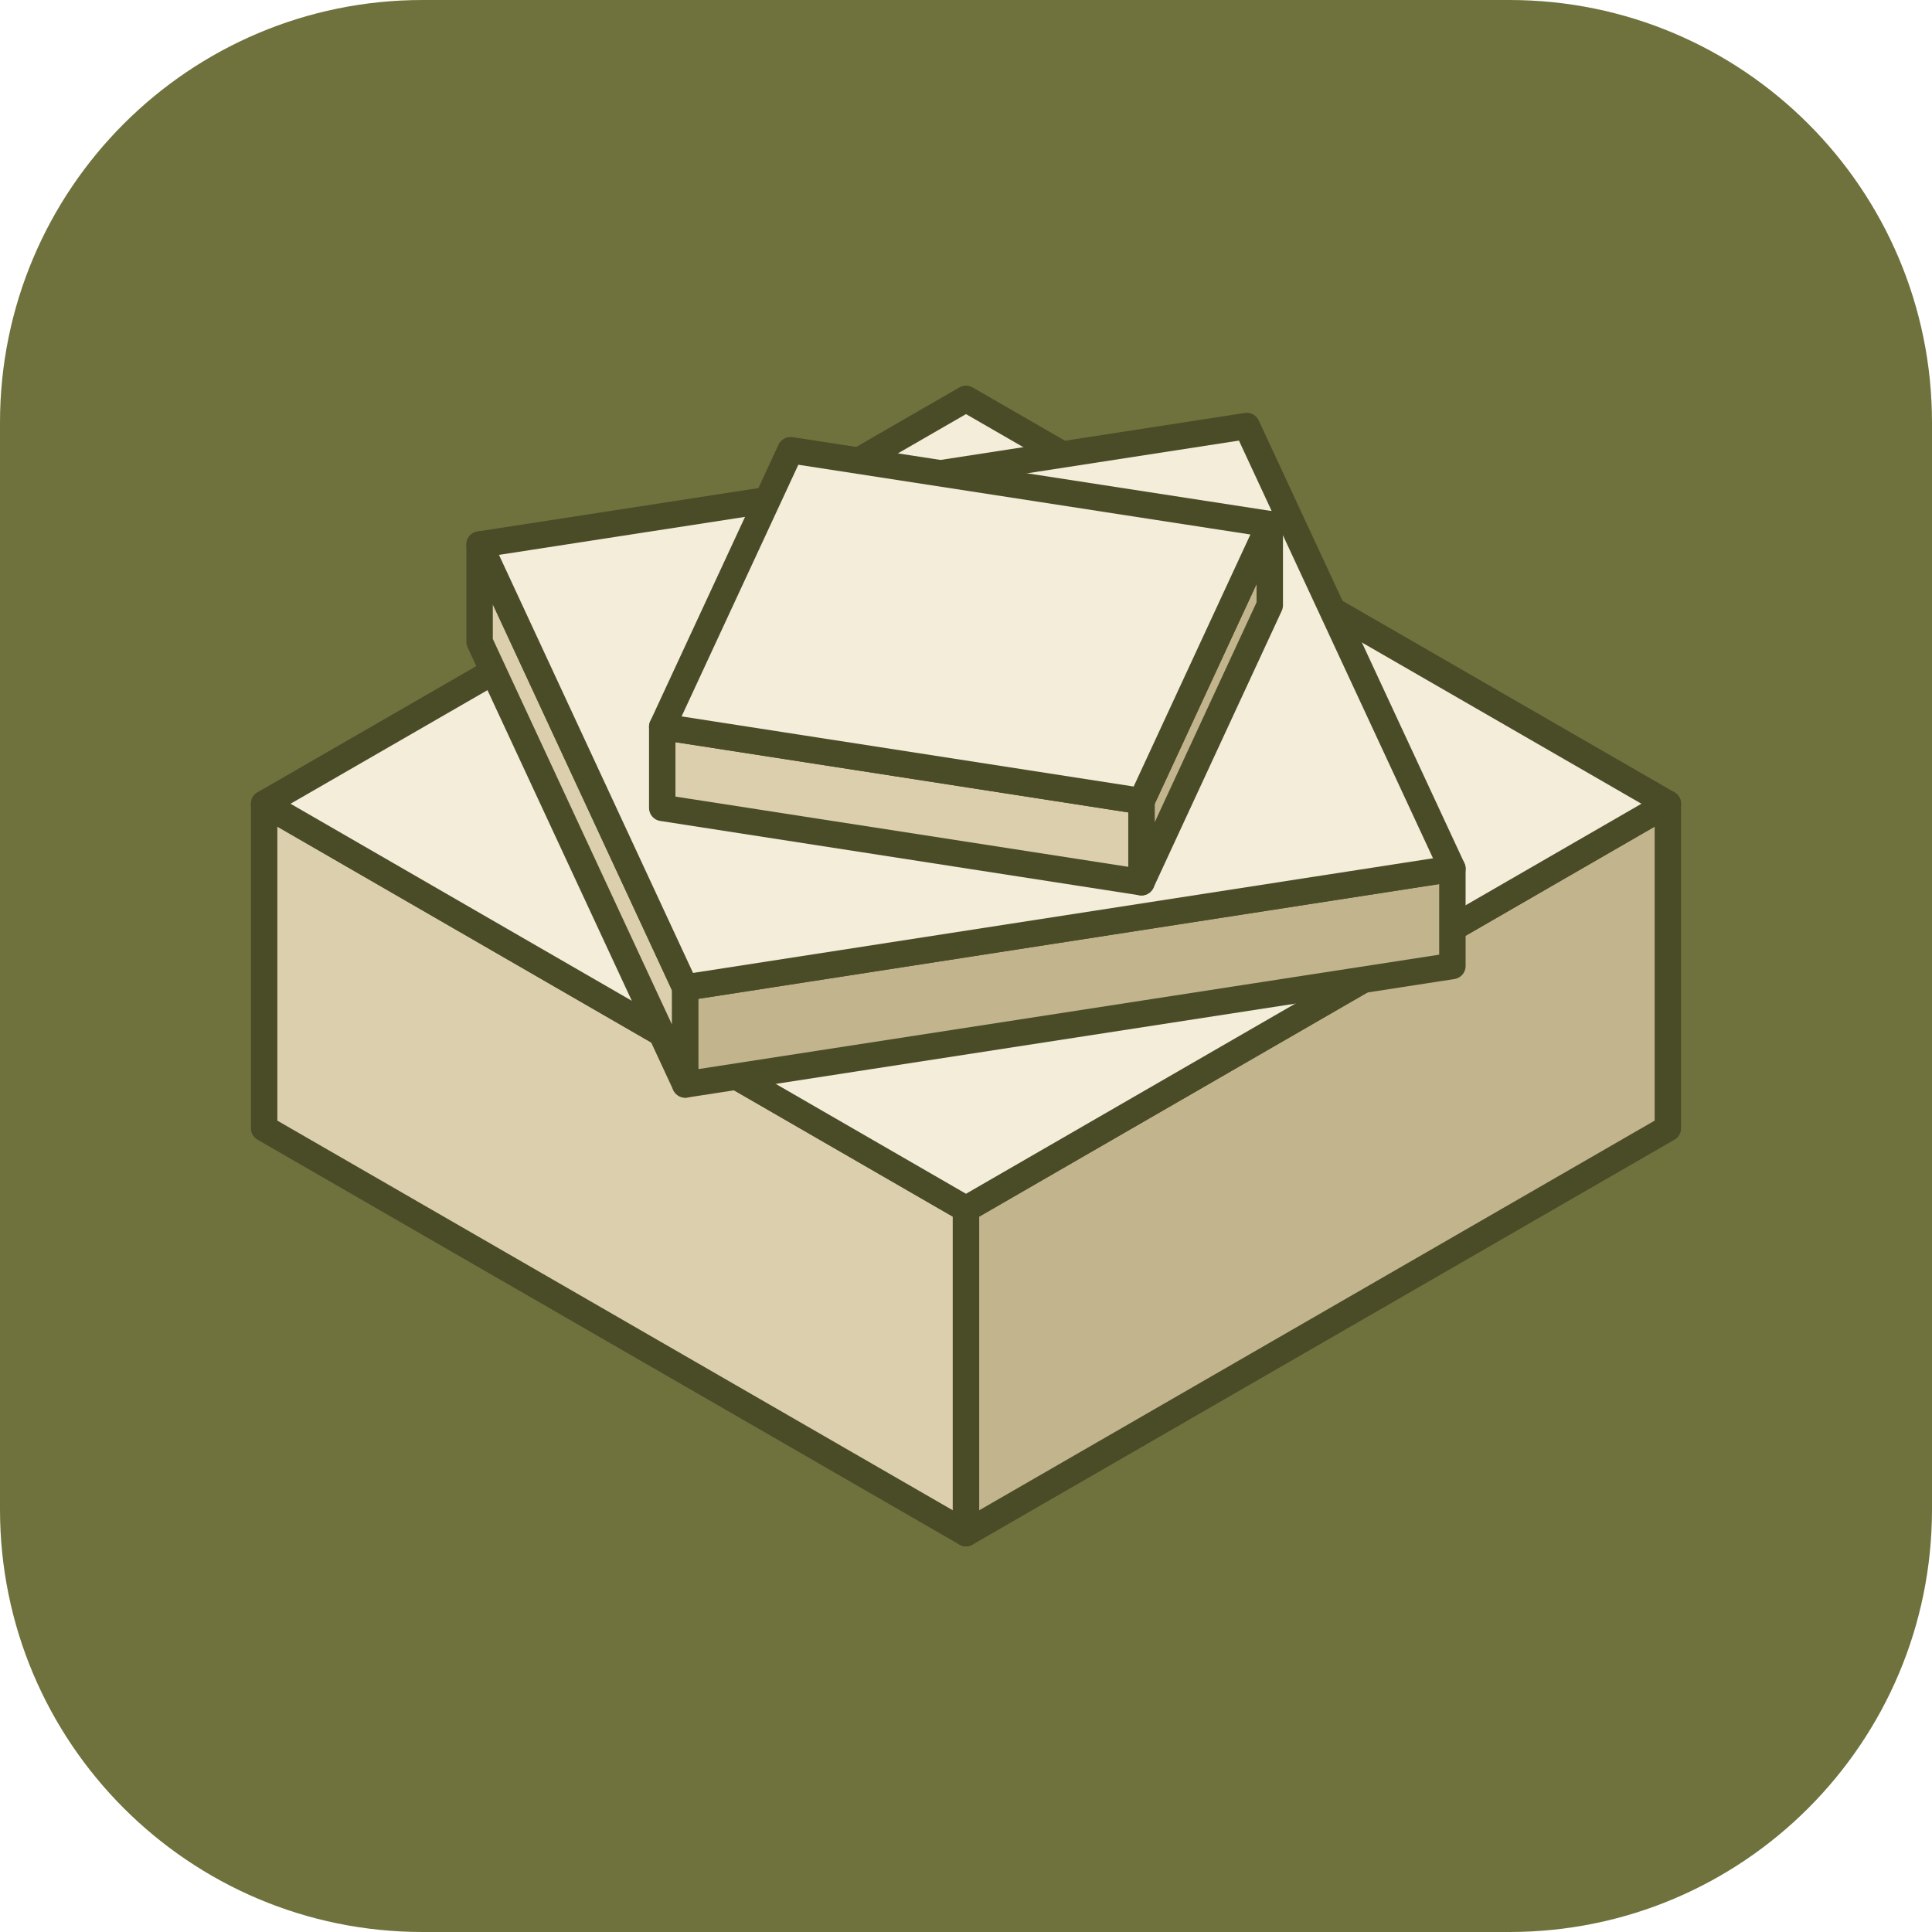
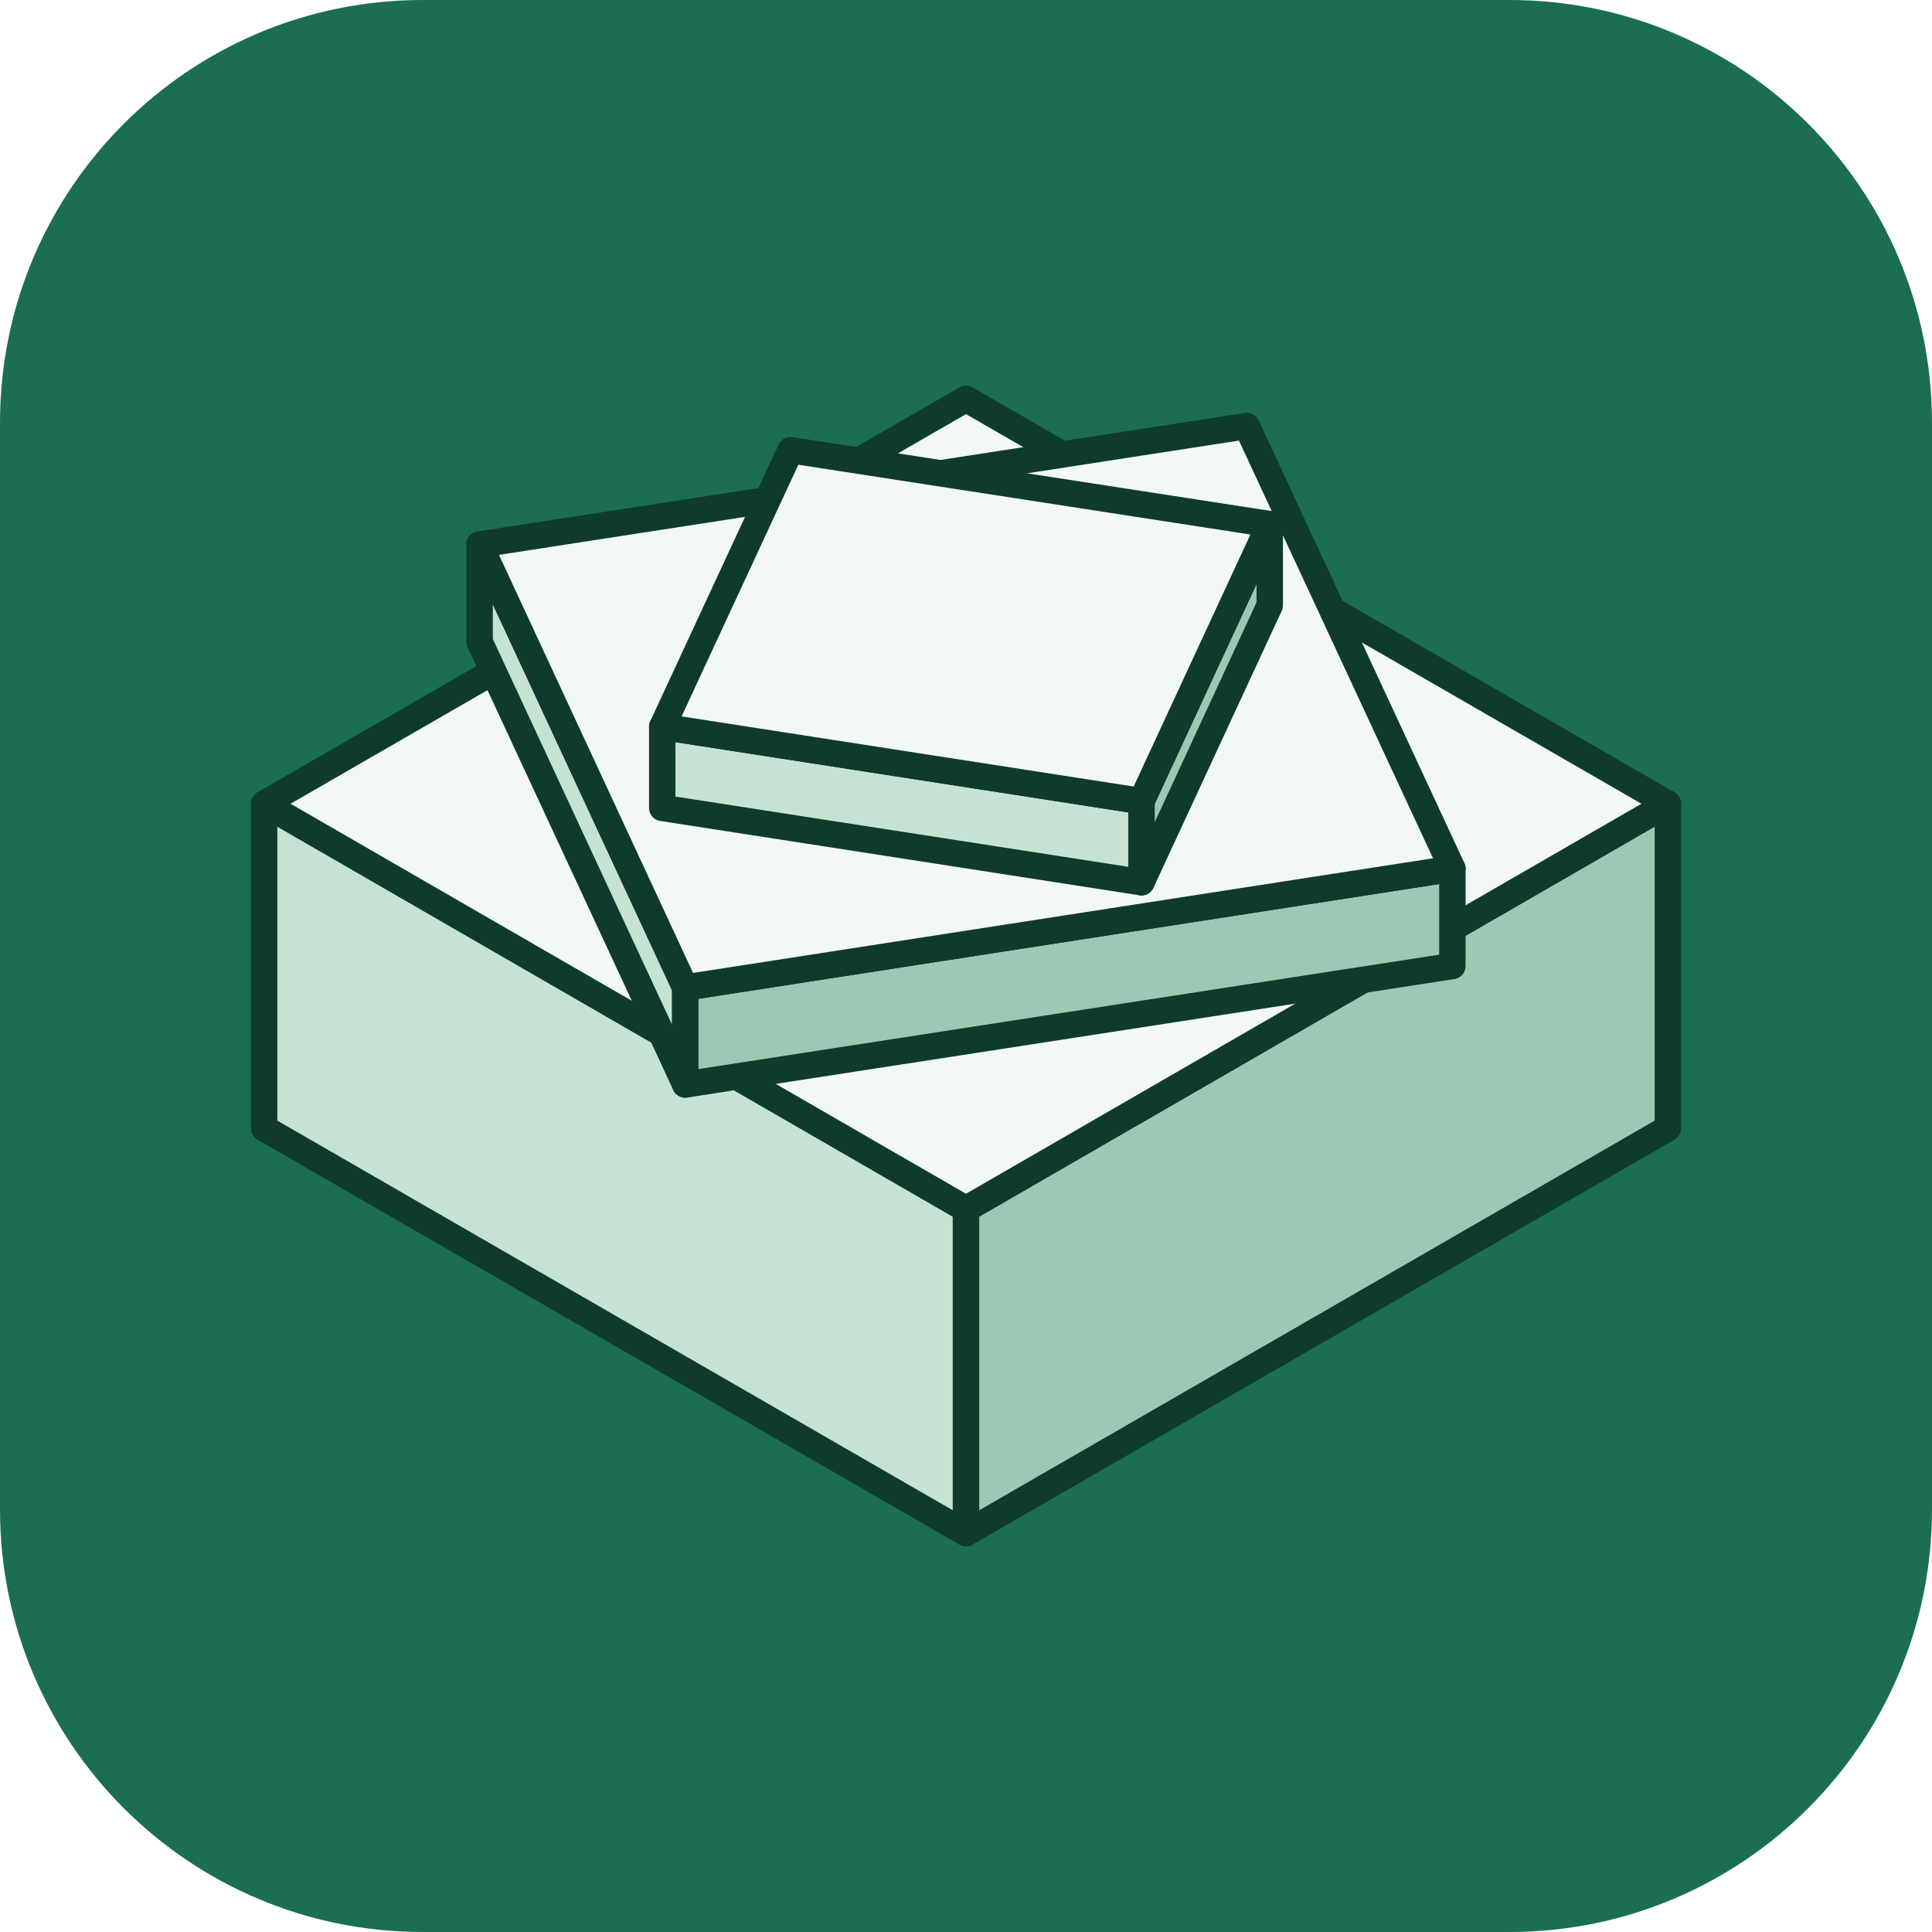
<svg xmlns="http://www.w3.org/2000/svg" viewBox="0 0 512 512">
-   <rect width="512" height="512" rx="112" fill="#6F723D" />
-   <polygon points="256.0,406.3 70.0,299.0 70.0,213.0 256.0,320.4" fill="#DCCFAE" stroke="#4A4C28" stroke-width="7" stroke-linejoin="round" />
-   <polygon points="442.0,299.0 256.0,406.3 256.0,320.4 442.0,213.0" fill="#C2B48C" stroke="#4A4C28" stroke-width="7" stroke-linejoin="round" />
-   <polygon points="256.0,320.4 70.0,213.0 256.0,105.7 442.0,213.0" fill="#F4EDDA" stroke="#4A4C28" stroke-width="7" stroke-linejoin="round" />
-   <polygon points="181.6,287.4 127.1,170.1 127.1,144.3 181.6,261.7" fill="#DCCFAE" stroke="#4A4C28" stroke-width="7" stroke-linejoin="round" />
-   <polygon points="384.9,256.0 181.6,287.4 181.6,261.7 384.9,230.2" fill="#C2B48C" stroke="#4A4C28" stroke-width="7" stroke-linejoin="round" />
-   <polygon points="181.6,261.7 127.1,144.3 330.4,112.9 384.9,230.2" fill="#F4EDDA" stroke="#4A4C28" stroke-width="7" stroke-linejoin="round" />
-   <polygon points="336.5,160.4 302.5,233.8 302.5,212.3 336.5,138.9" fill="#C2B48C" stroke="#4A4C28" stroke-width="7" stroke-linejoin="round" />
-   <polygon points="302.5,233.8 175.5,214.1 175.5,192.6 302.5,212.3" fill="#DCCFAE" stroke="#4A4C28" stroke-width="7" stroke-linejoin="round" />
-   <polygon points="175.5,192.6 209.5,119.3 336.5,138.9 302.5,212.3" fill="#F4EDDA" stroke="#4A4C28" stroke-width="7" stroke-linejoin="round" />
+   <rect width="512" height="512" rx="112" fill="#1B6E52" />
+   <polygon points="256.0,406.3 70.0,299.0 70.0,213.0 256.0,320.4" fill="#C5E2D3" stroke="#0E3B2C" stroke-width="7" stroke-linejoin="round" />
+   <polygon points="442.0,299.0 256.0,406.3 256.0,320.4 442.0,213.0" fill="#9CC9B3" stroke="#0E3B2C" stroke-width="7" stroke-linejoin="round" />
+   <polygon points="256.0,320.4 70.0,213.0 256.0,105.7 442.0,213.0" fill="#F2F8F5" stroke="#0E3B2C" stroke-width="7" stroke-linejoin="round" />
+   <polygon points="181.6,287.4 127.1,170.1 127.1,144.3 181.6,261.7" fill="#C5E2D3" stroke="#0E3B2C" stroke-width="7" stroke-linejoin="round" />
+   <polygon points="384.9,256.0 181.6,287.4 181.6,261.7 384.9,230.2" fill="#9CC9B3" stroke="#0E3B2C" stroke-width="7" stroke-linejoin="round" />
+   <polygon points="181.6,261.7 127.1,144.3 330.4,112.9 384.9,230.2" fill="#F2F8F5" stroke="#0E3B2C" stroke-width="7" stroke-linejoin="round" />
+   <polygon points="336.5,160.4 302.5,233.8 302.5,212.3 336.5,138.9" fill="#9CC9B3" stroke="#0E3B2C" stroke-width="7" stroke-linejoin="round" />
+   <polygon points="302.5,233.8 175.5,214.1 175.5,192.6 302.5,212.3" fill="#C5E2D3" stroke="#0E3B2C" stroke-width="7" stroke-linejoin="round" />
+   <polygon points="175.5,192.6 209.5,119.3 336.5,138.9 302.5,212.3" fill="#F2F8F5" stroke="#0E3B2C" stroke-width="7" stroke-linejoin="round" />
</svg>
